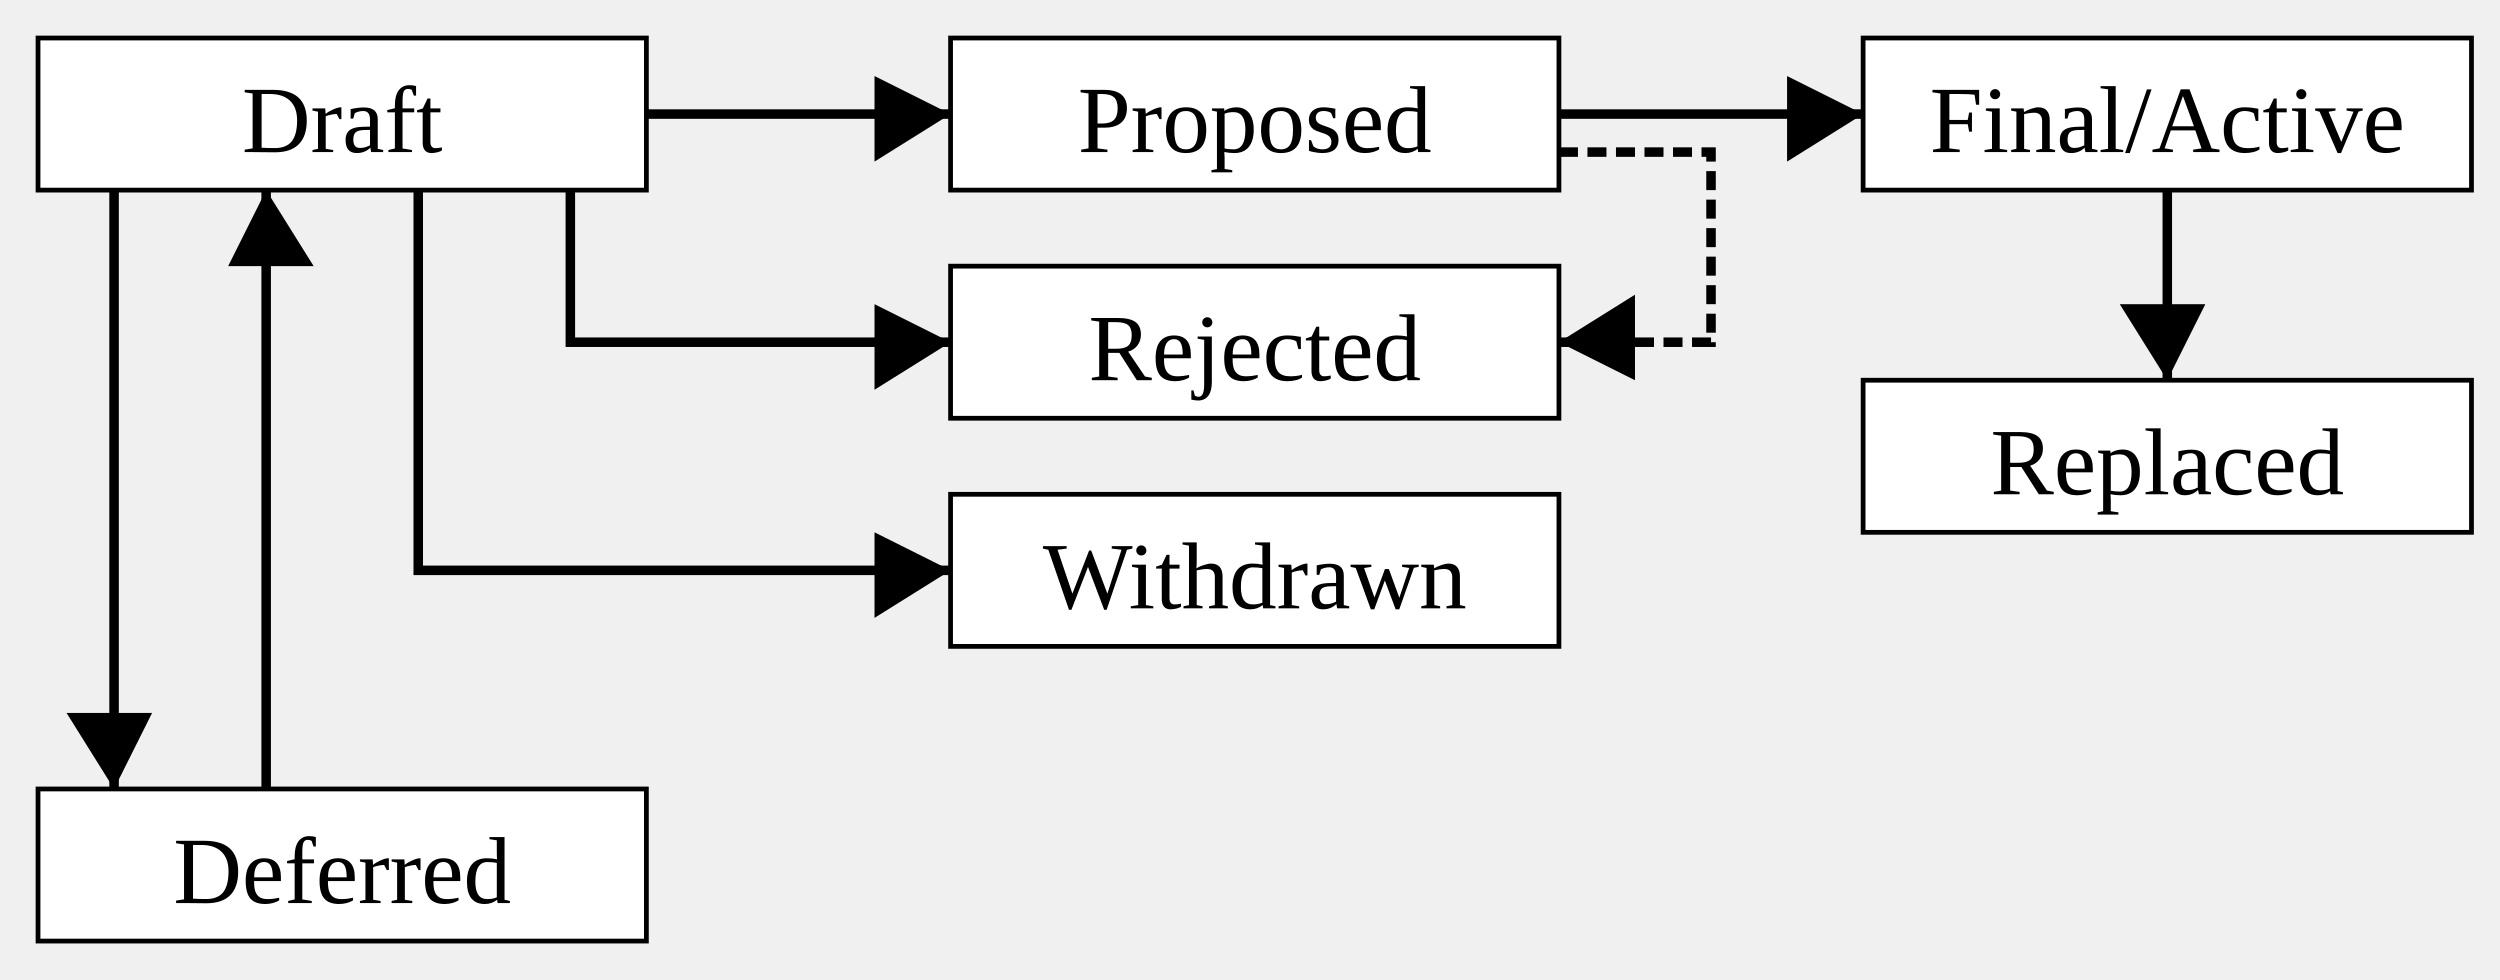
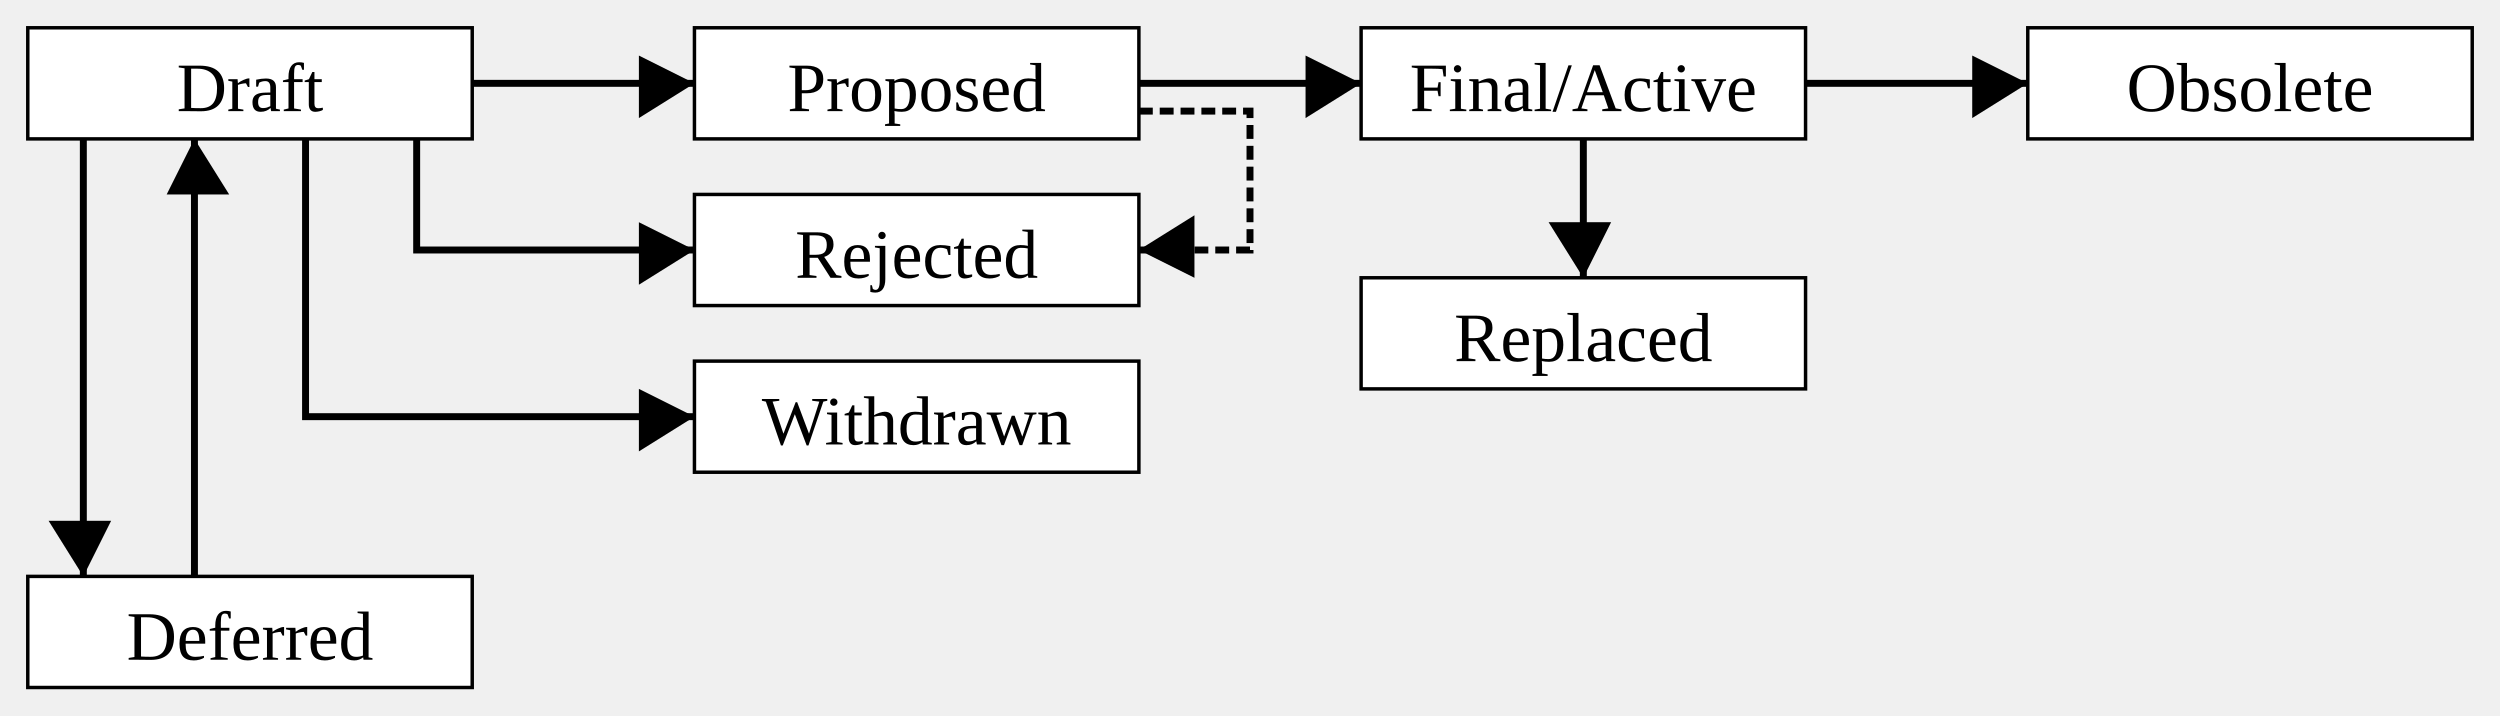
- <svg xmlns="http://www.w3.org/2000/svg" viewBox="0 0 526 206" width="526" height="206">
+ <svg xmlns="http://www.w3.org/2000/svg" viewBox="0 0 720 206" width="720" height="206">
  <defs>
    <style type="text/css">
			rect {
				fill: white;
				stroke: black;
				stroke-width: 1;
			}
			text {
				fill: black;
			}
			svg&gt;path {
				stroke: black;
				stroke-width: 2;
				fill: none;
				marker-end: url(#arrow);
			}
		</style>
    <marker id="arrow" markerWidth="13" markerHeight="13" refX="8" refY="6" orient="auto">
      <path d="M0,2 L0,11 L8,6 L0,2" style="fill: black;" />
    </marker>
  </defs>
  <rect x="8" y="8" width="128" height="32" />
  <text x="72" y="32" font-size="20" text-anchor="middle">Draft</text>
  <path d="M136,24 L200,24" />
  <rect x="200" y="8" width="128" height="32" />
  <text x="264" y="32" font-size="20" text-anchor="middle">Proposed</text>
  <path d="M328,24 L392,24" />
  <rect x="392" y="8" width="128" height="32" />
  <text x="456" y="32" font-size="20" text-anchor="middle">Final/Active</text>
  <path d="M456,40 L456,80" />
  <rect x="392" y="80" width="128" height="32" />
  <text x="456" y="104" font-size="20" text-anchor="middle">Replaced</text>
  <path d="M120,40 L120,72 L200,72" />
  <rect x="200" y="56" width="128" height="32" />
  <text x="264" y="80" font-size="20" text-anchor="middle">Rejected</text>
  <path d="M328,32 L360,32 L360,72 L328,72" stroke-dasharray="4, 2" />
  <path d="M88,40 L88,120 L200,120" />
  <rect x="200" y="104" width="128" height="32" />
  <text x="264" y="128" font-size="20" text-anchor="middle">Withdrawn</text>
  <path d="M24,40 L24,166" />
  <rect x="8" y="166" width="128" height="32" />
  <text x="72" y="190" font-size="20" text-anchor="middle">Deferred</text>
  <path d="M56,166 L56,40" />
+   <path d="M520,24 L584,24" />
+   <rect x="584" y="8" width="128" height="32" />
+   <text x="648" y="32" font-size="20" text-anchor="middle">Obsolete</text>
</svg>
